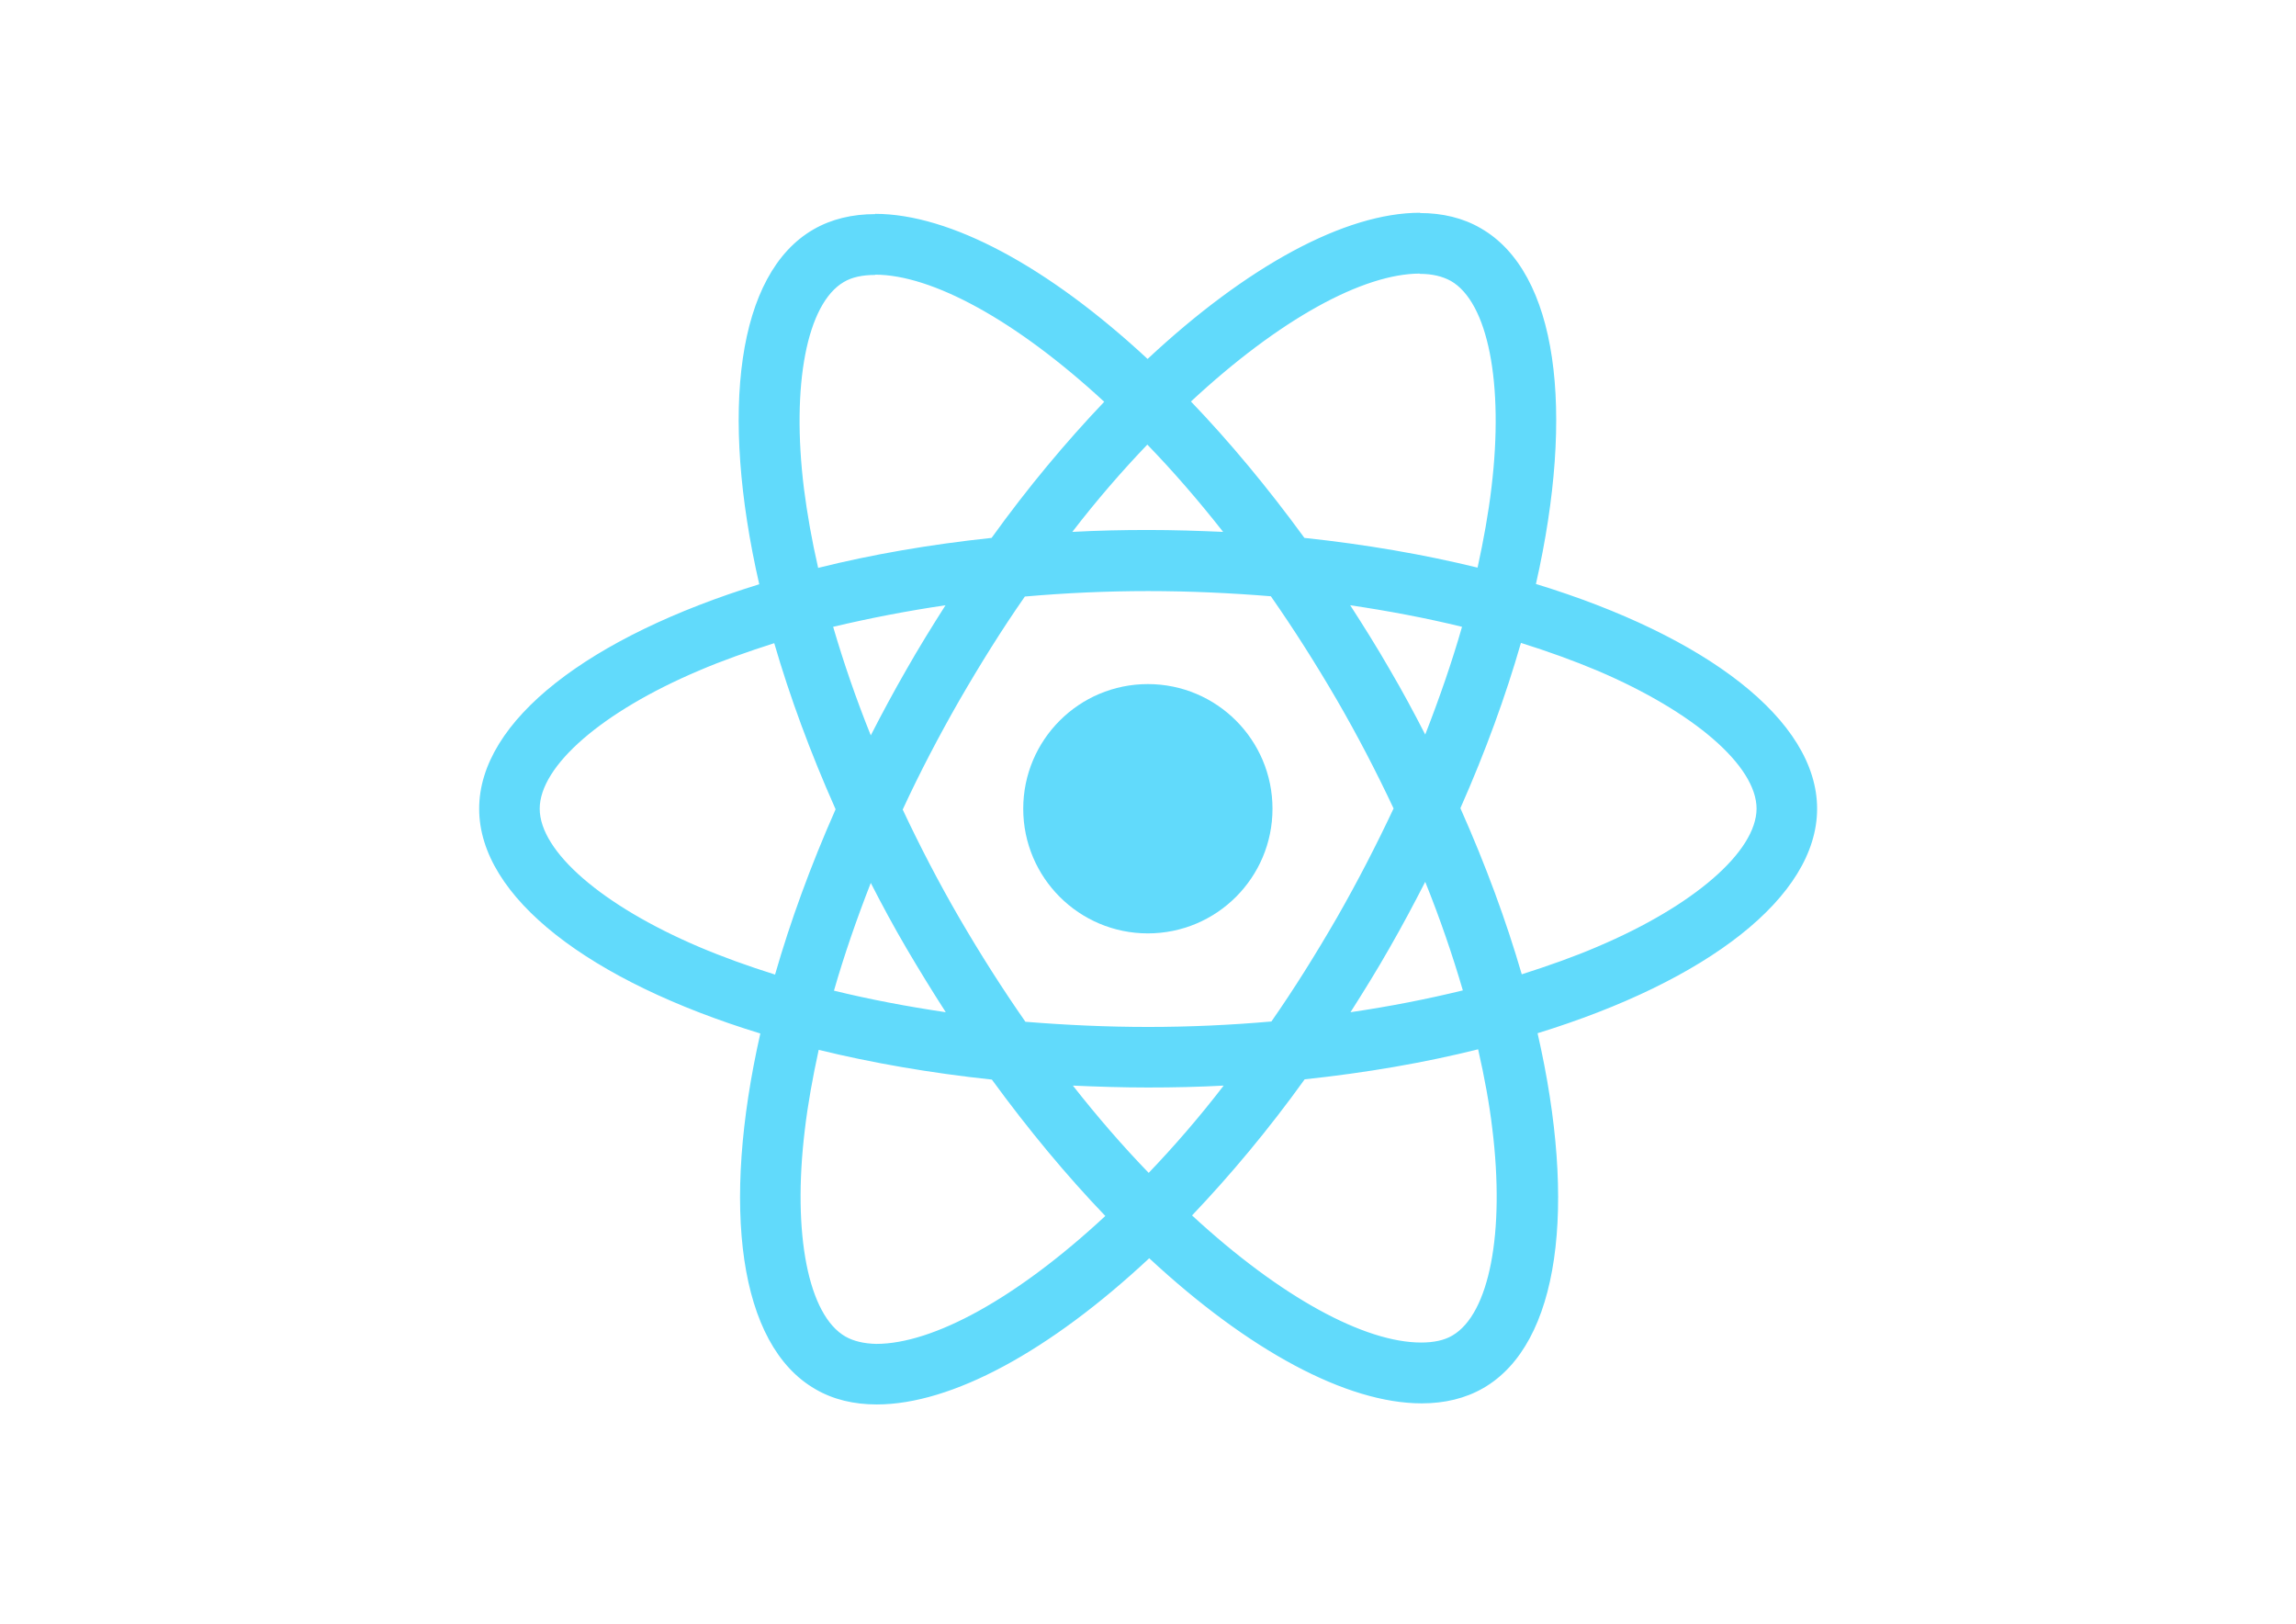
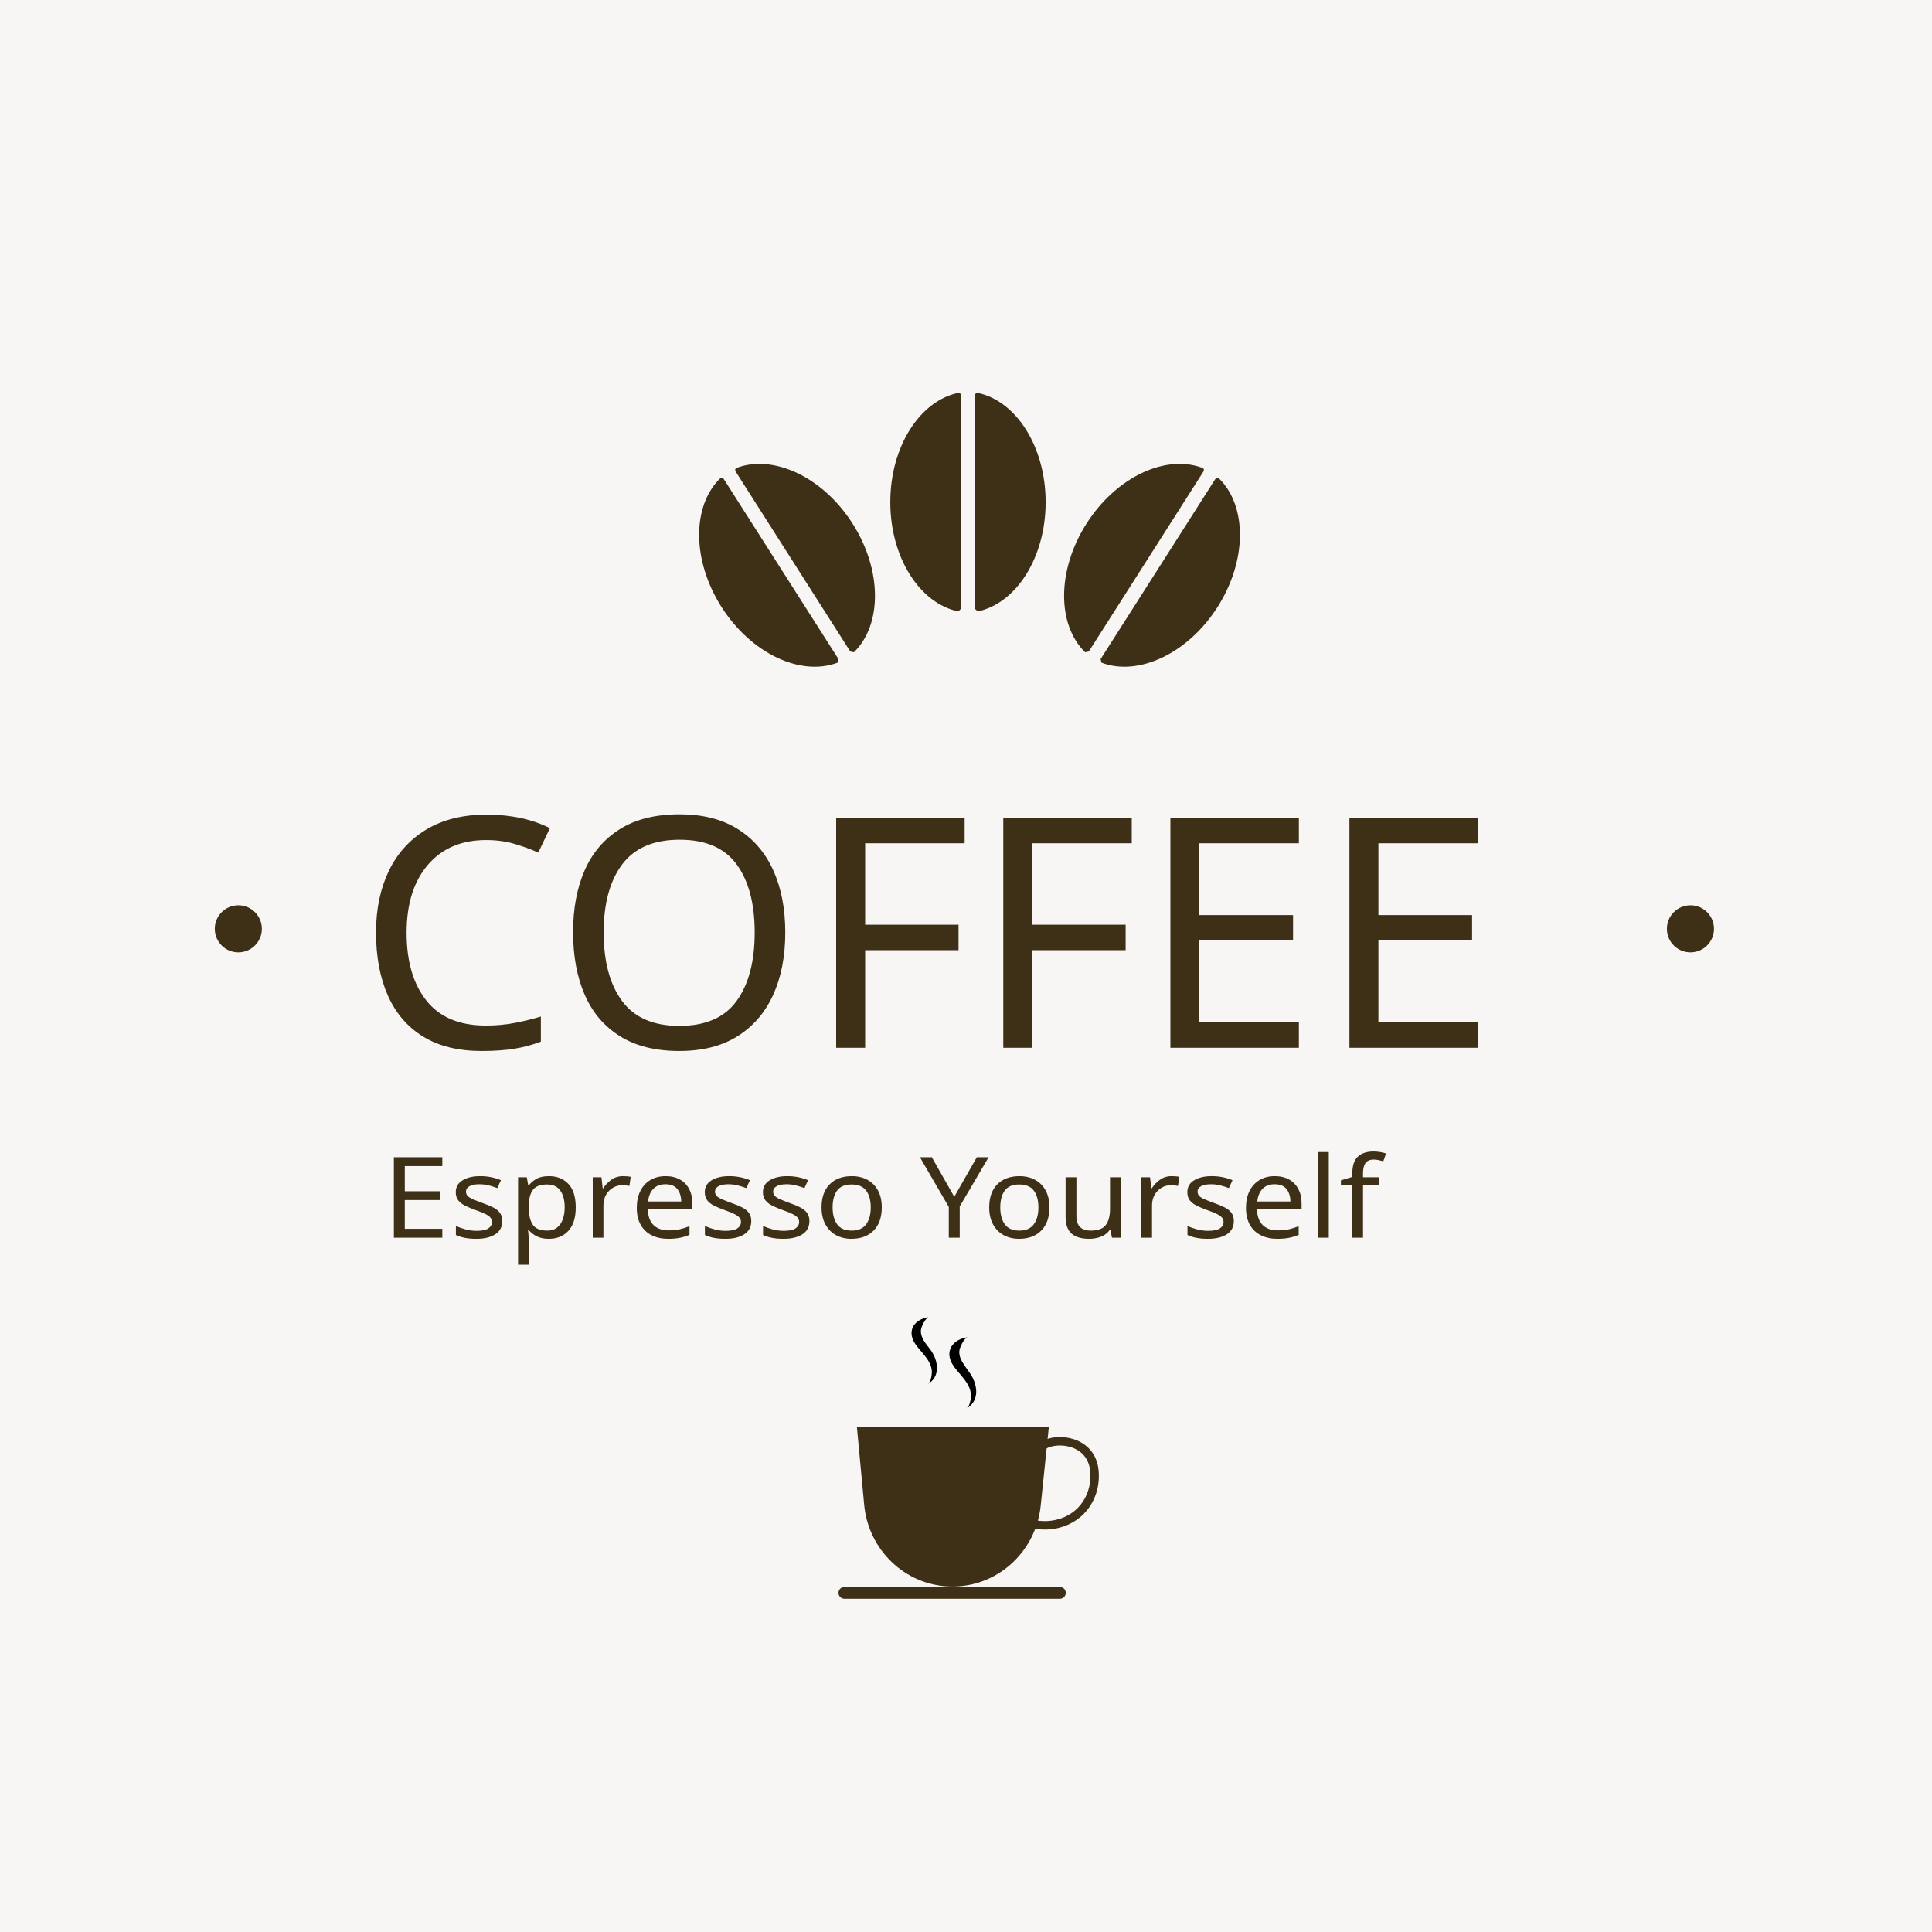
- <svg xmlns="http://www.w3.org/2000/svg" viewBox="0 0 841.9 595.3">
-   <g fill="#61DAFB">
-     <path d="M666.3 296.5c0-32.5-40.7-63.3-103.1-82.4 14.4-63.6 8-114.2-20.2-130.4-6.5-3.8-14.1-5.6-22.4-5.6v22.3c4.6 0 8.3.9 11.4 2.6 13.6 7.8 19.5 37.5 14.9 75.7-1.1 9.4-2.9 19.3-5.1 29.4-19.6-4.8-41-8.5-63.5-10.9-13.5-18.5-27.5-35.3-41.6-50 32.6-30.3 63.2-46.9 84-46.9V78c-27.5 0-63.5 19.6-99.9 53.6-36.4-33.8-72.4-53.2-99.9-53.2v22.3c20.7 0 51.4 16.5 84 46.6-14 14.7-28 31.4-41.3 49.9-22.6 2.4-44 6.1-63.6 11-2.3-10-4-19.7-5.2-29-4.7-38.2 1.1-67.9 14.6-75.8 3-1.8 6.9-2.6 11.5-2.6V78.5c-8.4 0-16 1.8-22.6 5.6-28.1 16.2-34.4 66.7-19.9 130.1-62.2 19.2-102.7 49.9-102.7 82.3 0 32.5 40.7 63.3 103.1 82.4-14.4 63.6-8 114.2 20.2 130.4 6.5 3.8 14.1 5.6 22.5 5.6 27.5 0 63.5-19.6 99.9-53.6 36.4 33.8 72.4 53.2 99.9 53.2 8.4 0 16-1.8 22.6-5.6 28.1-16.2 34.4-66.7 19.9-130.1 62-19.1 102.5-49.9 102.5-82.3zm-130.2-66.7c-3.7 12.9-8.3 26.2-13.5 39.5-4.1-8-8.4-16-13.1-24-4.6-8-9.5-15.8-14.4-23.4 14.2 2.1 27.9 4.7 41 7.9zm-45.8 106.5c-7.8 13.5-15.8 26.3-24.1 38.2-14.9 1.3-30 2-45.2 2-15.1 0-30.2-.7-45-1.9-8.3-11.9-16.4-24.6-24.2-38-7.6-13.1-14.5-26.4-20.8-39.8 6.2-13.4 13.2-26.8 20.7-39.9 7.8-13.5 15.8-26.3 24.1-38.2 14.9-1.3 30-2 45.2-2 15.1 0 30.2.7 45 1.9 8.3 11.9 16.4 24.6 24.2 38 7.6 13.1 14.5 26.4 20.8 39.8-6.3 13.4-13.2 26.8-20.7 39.9zm32.3-13c5.4 13.4 10 26.8 13.8 39.8-13.1 3.2-26.9 5.9-41.2 8 4.9-7.7 9.8-15.6 14.4-23.7 4.6-8 8.9-16.1 13-24.1zM421.2 430c-9.3-9.6-18.6-20.3-27.8-32 9 .4 18.2.7 27.5.7 9.4 0 18.7-.2 27.8-.7-9 11.7-18.3 22.4-27.5 32zm-74.4-58.9c-14.2-2.1-27.9-4.7-41-7.9 3.7-12.9 8.3-26.2 13.5-39.5 4.1 8 8.4 16 13.1 24 4.7 8 9.5 15.8 14.4 23.4zM420.7 163c9.3 9.6 18.6 20.3 27.8 32-9-.4-18.2-.7-27.5-.7-9.4 0-18.7.2-27.8.7 9-11.7 18.3-22.4 27.5-32zm-74 58.9c-4.9 7.7-9.8 15.6-14.4 23.7-4.6 8-8.9 16-13 24-5.4-13.4-10-26.8-13.8-39.8 13.1-3.1 26.9-5.8 41.2-7.9zm-90.5 125.2c-35.4-15.1-58.3-34.9-58.3-50.6 0-15.7 22.9-35.6 58.3-50.6 8.6-3.7 18-7 27.7-10.1 5.7 19.6 13.2 40 22.5 60.9-9.2 20.8-16.6 41.1-22.2 60.6-9.9-3.1-19.3-6.5-28-10.2zM310 490c-13.6-7.8-19.5-37.5-14.9-75.7 1.1-9.4 2.9-19.3 5.1-29.4 19.6 4.8 41 8.5 63.5 10.9 13.5 18.5 27.5 35.3 41.6 50-32.6 30.3-63.2 46.9-84 46.9-4.5-.1-8.3-1-11.3-2.7zm237.2-76.2c4.7 38.2-1.1 67.9-14.6 75.8-3 1.8-6.9 2.6-11.5 2.6-20.7 0-51.4-16.5-84-46.6 14-14.7 28-31.4 41.3-49.9 22.6-2.4 44-6.1 63.6-11 2.3 10.1 4.1 19.8 5.2 29.1zm38.5-66.7c-8.6 3.7-18 7-27.7 10.1-5.7-19.6-13.2-40-22.5-60.9 9.2-20.8 16.6-41.1 22.2-60.6 9.9 3.1 19.3 6.5 28.1 10.2 35.4 15.1 58.3 34.9 58.3 50.6-.1 15.7-23 35.6-58.4 50.6zM320.8 78.4z" />
-     <circle cx="420.9" cy="296.5" r="45.7" />
-     <path d="M520.5 78.1z" />
+ <svg xmlns="http://www.w3.org/2000/svg" version="1.1" x="0px" y="0px" viewBox="0 0 1200 1200" style="enable-background:new 0 0 1200 1200;" xml:space="preserve">
+   <g id="background">
+     <rect style="fill:#F7F6F5;" width="1200" height="1200" />
+   </g>
+   <g id="graphic_element">
+     <g>
+       <line style="fill:none;stroke:#3D3017;stroke-width:7.353;stroke-linecap:round;stroke-linejoin:round;stroke-miterlimit:10;" x1="524.487" y1="989.347" x2="658.28" y2="989.347" />
+       <g>
+         <path style="fill:#3D3017;" d="M651.467,886.186l-5.082,49.112c-2.846,27.5-25.352,49.203-52.984,50.079     c-0.604,0.019-1.21,0.029-1.817,0.029h0c-0.601,0-1.2-0.009-1.798-0.028c-27.833-0.873-50.426-22.893-53.023-50.619l-4.529-48.36     L651.467,886.186z" />
+         <path style="fill:none;stroke:#3D3017;stroke-width:5.252;stroke-linecap:round;stroke-linejoin:round;stroke-miterlimit:10;" d="     M648.285,897.613c8.453-5.118,29.507-3.015,31.441,15.741c1.518,14.723-6.745,29.171-22.821,33.103     c-4.82,1.179-9.623,1.243-14.08,0.367" />
+       </g>
+       <g>
+         <path d="M589.777,842.563c0.273,1.818,1.047,3.754,2.406,5.744c2.758,4.04,6.701,7.544,9.082,11.944     c1.184,2.189,1.91,4.564,1.799,7.072c-0.09,2.033-0.779,6.361-2.737,7.496c8.705-5.047,6.775-15.57,1.679-22.552     c-1.511-2.07-3.006-4.094-4.307-6.302c-1.3-2.208-2.17-4.793-1.764-7.323c0.304-1.895,2.956-7.779,5.224-8.077     C593.741,831.541,588.847,836.368,589.777,842.563z" />
+         <path d="M566.278,829.401c0.257,1.71,0.984,3.53,2.263,5.402c2.593,3.8,6.302,7.094,8.542,11.233     c1.114,2.058,1.797,4.292,1.692,6.651c-0.085,1.912-0.733,5.982-2.574,7.05c8.187-4.747,6.583-14.737,1.79-21.303     c-1.421-1.946-3.038-3.757-4.261-5.834c-1.223-2.076-2.041-4.508-1.659-6.887c0.286-1.782,2.78-7.316,4.913-7.596     C570.007,819.035,565.404,823.575,566.278,829.401z" />
+       </g>
+     </g>
+     <g>
+       <g>
+         <path style="fill:#3D3017;" d="M607.227,379.763c23.905-4.947,42.238-33.446,42.238-67.869s-18.333-62.921-42.238-67.869     c-0.859-0.178-1.646,0.596-1.646,1.605v132.528" />
+         <path style="fill:#3D3017;" d="M596.86,378.158V245.63c0-1.009-0.787-1.782-1.646-1.605     c-23.905,4.947-42.238,33.446-42.238,67.869s18.333,62.921,42.238,67.869" />
+       </g>
+       <g>
+         <path style="fill:#3D3017;" d="M684.138,411.584c22.819,8.672,53.594-5.513,72.089-34.544     c18.496-29.032,18.346-62.918,0.844-79.934c-0.629-0.611-1.708-0.382-2.25,0.469l-71.208,111.772" />
+         <path style="fill:#3D3017;" d="M676.257,404.66l71.208-111.772c0.542-0.851,0.294-1.926-0.526-2.238     c-22.819-8.672-53.594,5.513-72.09,34.544c-18.496,29.031-18.346,62.918-0.843,79.934" />
+       </g>
+       <g>
+         <path style="fill:#3D3017;" d="M520.253,411.584c-22.819,8.672-53.594-5.513-72.09-34.544     c-18.496-29.032-18.346-62.918-0.843-79.934c0.629-0.611,1.708-0.382,2.25,0.469l71.209,111.772" />
+         <path style="fill:#3D3017;" d="M528.134,404.66l-71.209-111.772c-0.542-0.851-0.294-1.926,0.526-2.238     c22.819-8.672,53.594,5.513,72.09,34.544c18.496,29.031,18.346,62.918,0.843,79.934" />
+       </g>
+     </g>
+   </g>
+   <g id="Text">
+     <text transform="matrix(1 0 0 1 221.3496 650.7803)" style="fill:#3D3017; font-family:'Bitter-Bold'; font-size:200px;">COFFEE</text>
+     <g>
+       <text transform="matrix(1.0772 0 0 1 237.3281 768.7529)" style="fill:#3D3017; font-family:'SourceSansPro-Bold'; font-size:70px;">Espresso Yourself</text>
+     </g>
+     <g>
+       <circle style="fill:#3D3017;" cx="148.034" cy="576.909" r="14.619" />
+       <circle style="fill:#3D3017;" cx="1049.966" cy="576.909" r="14.619" />
+     </g>
  </g>
</svg>
